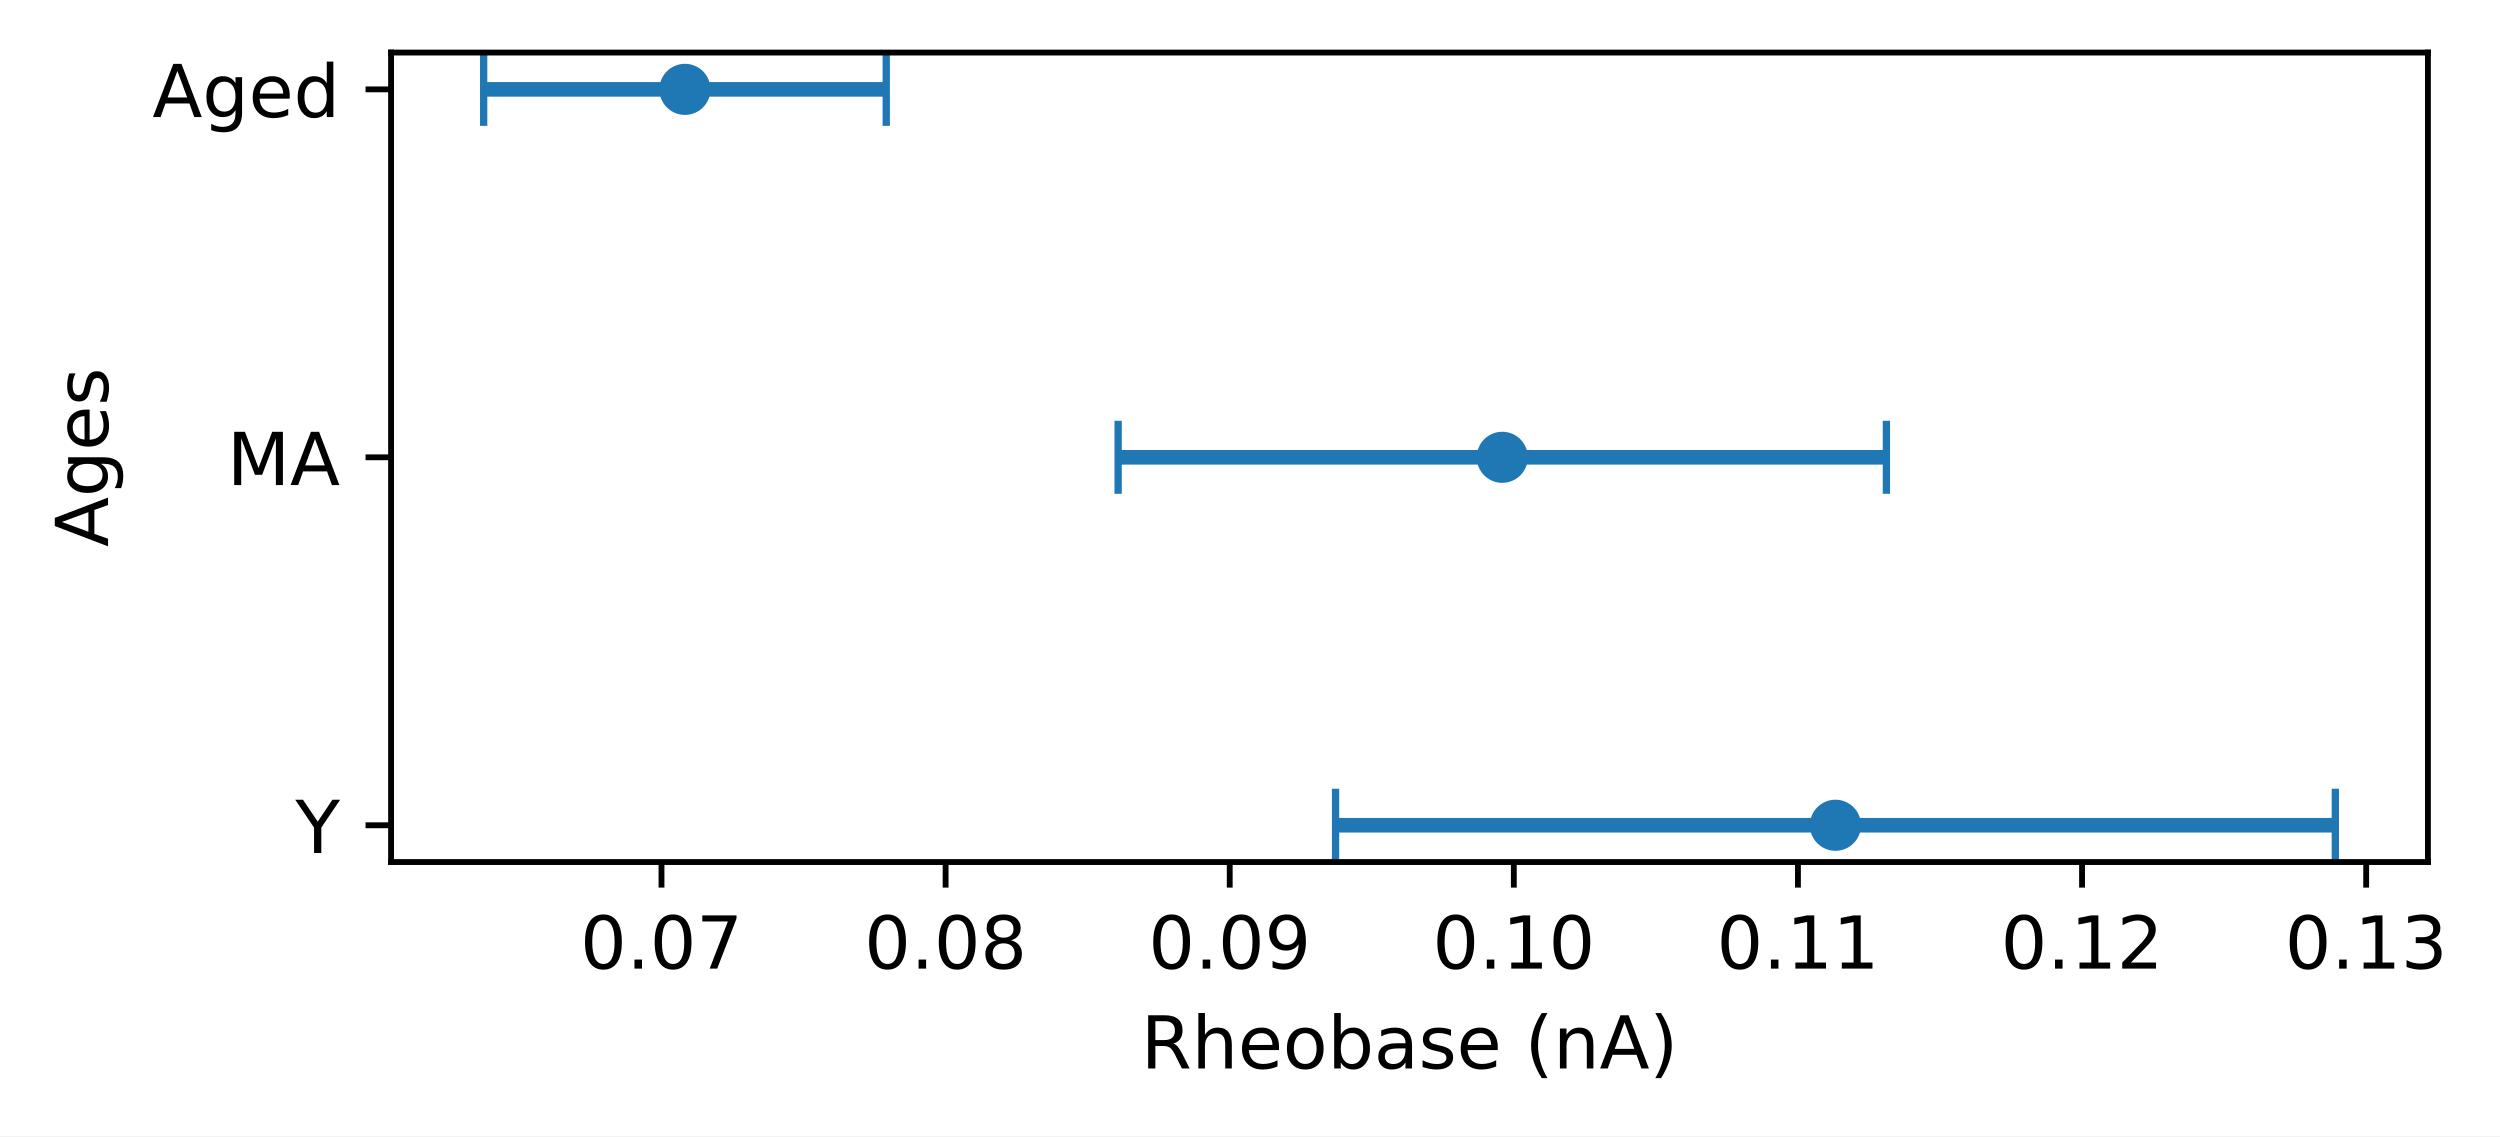
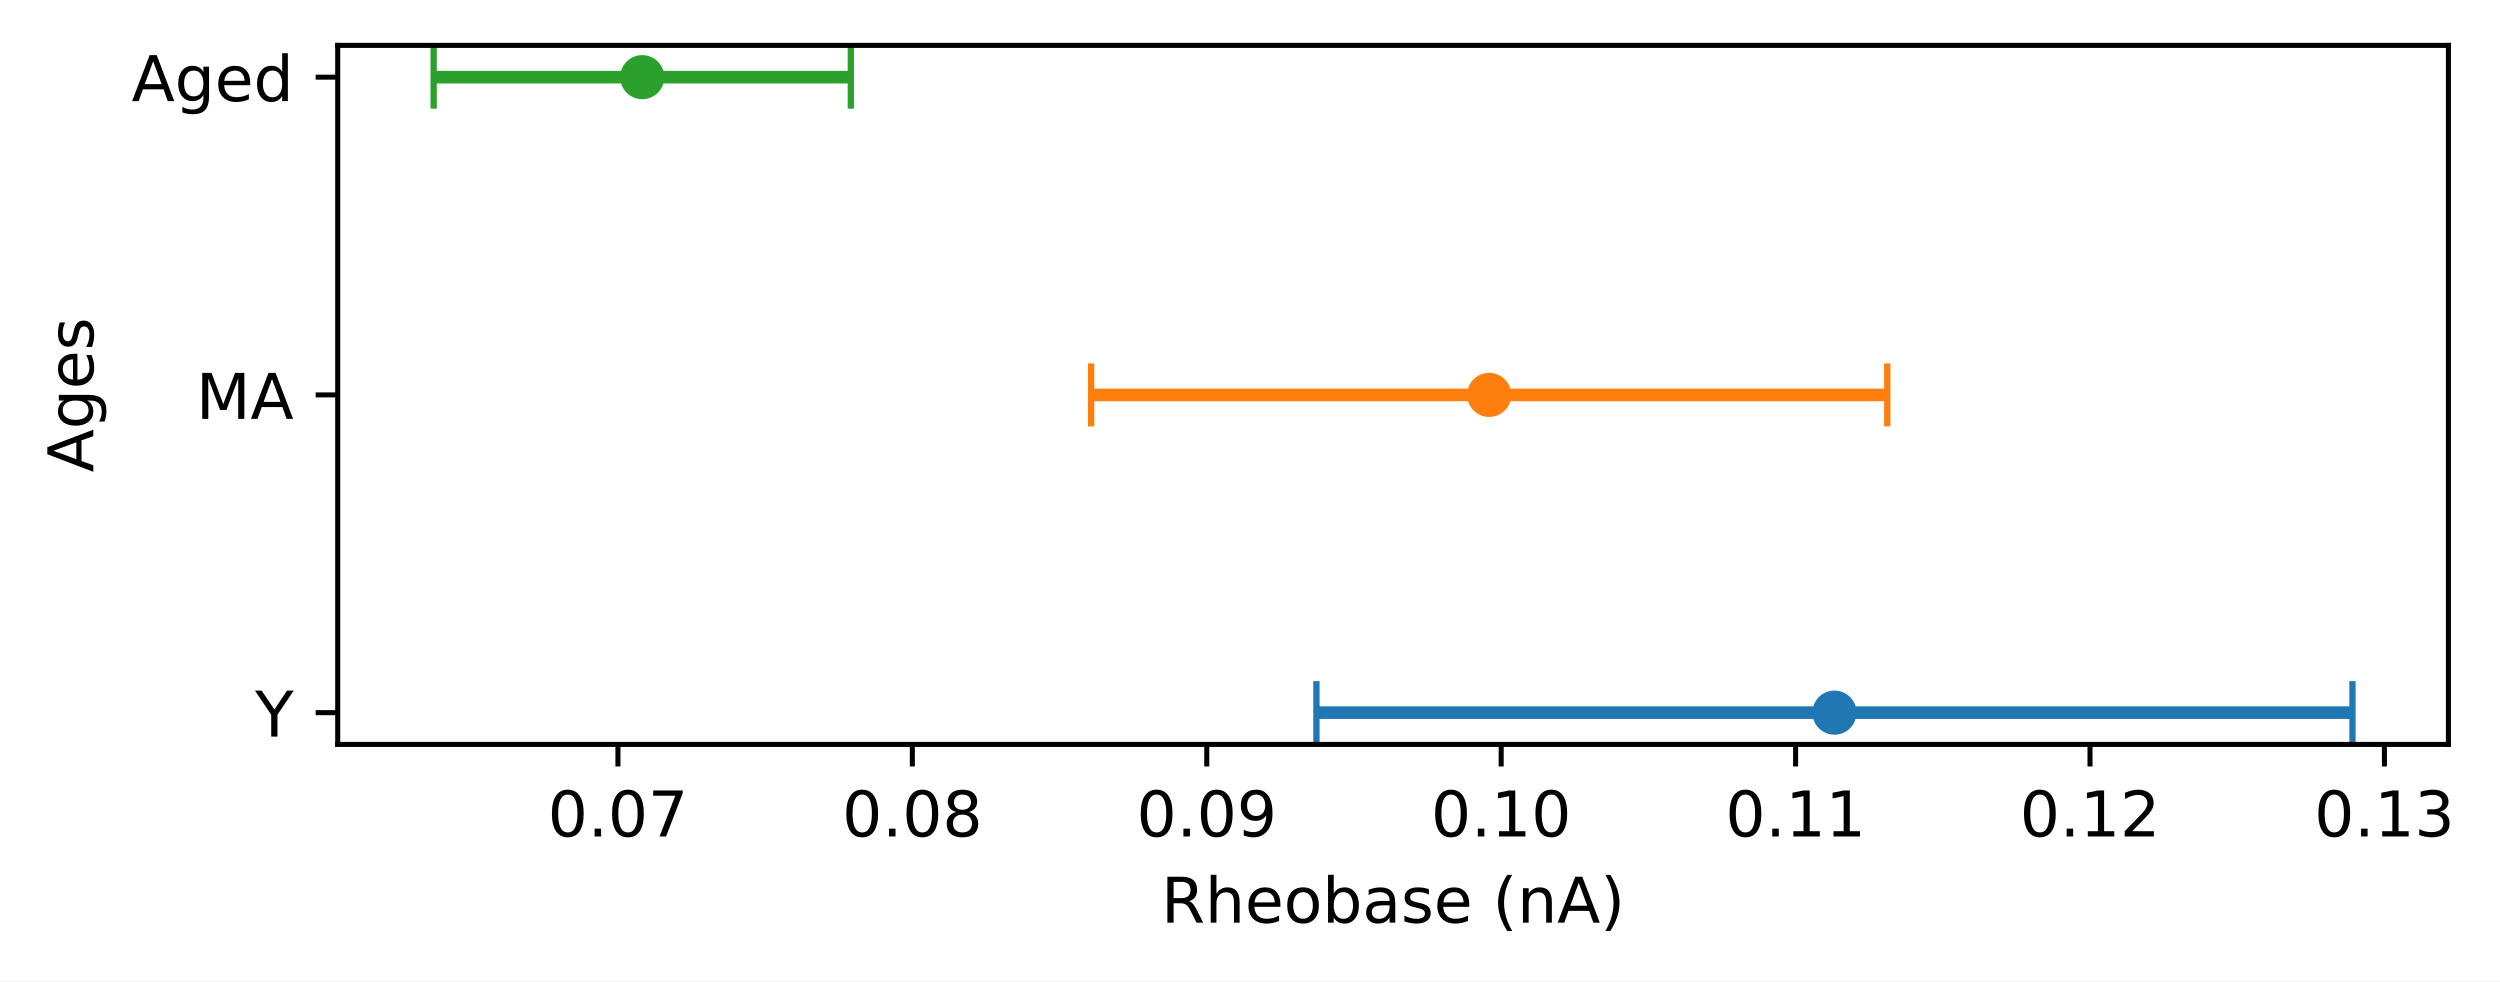
- <svg xmlns="http://www.w3.org/2000/svg" xmlns:xlink="http://www.w3.org/1999/xlink" width="342.442pt" height="155.636pt" viewBox="0 0 342.442 155.636" version="1.1">
+ <svg xmlns="http://www.w3.org/2000/svg" xmlns:xlink="http://www.w3.org/1999/xlink" width="396.551pt" height="155.636pt" viewBox="0 0 396.551 155.636" version="1.1">
  <defs>
    <style type="text/css">*{stroke-linejoin: round; stroke-linecap: butt}</style>
  </defs>
  <g id="figure_1">
    <g id="patch_1">
-       <path d="M 0 155.636  L 342.442 155.636  L 342.442 0  L 0 0  z " style="fill: #ffffff" />
+       <path d="M -0 155.636  L 396.551 155.636  L 396.551 0  L -0 0  z " style="fill: #ffffff" />
    </g>
    <g id="axes_1">
      <g id="patch_2">
-         <path d="M 53.569 118.08  L 332.569 118.08  L 332.569 7.2  L 53.569 7.2  z " style="fill: #ffffff" />
+         <path d="M 53.569 118.08  L 388.369 118.08  L 388.369 7.2  L 53.569 7.2  z " style="fill: #ffffff" />
      </g>
      <g id="matplotlib.axis_1">
        <g id="xtick_1">
          <g id="line2d_1">
            <defs>
-               <path id="m58e87db377" d="M 0 0  L 0 3.5  " style="stroke: #000000; stroke-width: 0.8" />
+               <path id="mf8d09d00fb" d="M 0 0  L 0 3.5  " style="stroke: #000000; stroke-width: 0.8" />
            </defs>
            <g>
-               <use xlink:href="#m58e87db377" x="90.609" y="118.08" style="stroke: #000000; stroke-width: 0.8" />
+               <use xlink:href="#mf8d09d00fb" x="98.017" y="118.08" style="stroke: #000000; stroke-width: 0.8" />
            </g>
          </g>
          <g id="text_1">
-             <g transform="translate(79.47626 132.6784) scale(0.1 -0.1)">
+             <g transform="translate(86.88433 132.6784) scale(0.1 -0.1)">
              <defs>
                <path id="DejaVuSans-30" d="M 2034 4250  Q 1547 4250 1301 3770  Q 1056 3291 1056 2328  Q 1056 1369 1301 889  Q 1547 409 2034 409  Q 2525 409 2770 889  Q 3016 1369 3016 2328  Q 3016 3291 2770 3770  Q 2525 4250 2034 4250  z M 2034 4750  Q 2819 4750 3233 4129  Q 3647 3509 3647 2328  Q 3647 1150 3233 529  Q 2819 -91 2034 -91  Q 1250 -91 836 529  Q 422 1150 422 2328  Q 422 3509 836 4129  Q 1250 4750 2034 4750  z " transform="scale(0.015625)" />
                <path id="DejaVuSans-2e" d="M 684 794  L 1344 794  L 1344 0  L 684 0  L 684 794  z " transform="scale(0.015625)" />
                <path id="DejaVuSans-37" d="M 525 4666  L 3525 4666  L 3525 4397  L 1831 0  L 1172 0  L 2766 4134  L 525 4134  L 525 4666  z " transform="scale(0.015625)" />
              </defs>
              <use xlink:href="#DejaVuSans-30" />
              <use xlink:href="#DejaVuSans-2e" x="63.623" />
              <use xlink:href="#DejaVuSans-30" x="95.41" />
              <use xlink:href="#DejaVuSans-37" x="159.033" />
            </g>
          </g>
        </g>
        <g id="xtick_2">
          <g id="line2d_2">
            <g>
-               <use xlink:href="#m58e87db377" x="129.526" y="118.08" style="stroke: #000000; stroke-width: 0.8" />
+               <use xlink:href="#mf8d09d00fb" x="144.717" y="118.08" style="stroke: #000000; stroke-width: 0.8" />
            </g>
          </g>
          <g id="text_2">
-             <g transform="translate(118.393 132.6784) scale(0.1 -0.1)">
+             <g transform="translate(133.5844 132.6784) scale(0.1 -0.1)">
              <defs>
                <path id="DejaVuSans-38" d="M 2034 2216  Q 1584 2216 1326 1975  Q 1069 1734 1069 1313  Q 1069 891 1326 650  Q 1584 409 2034 409  Q 2484 409 2743 651  Q 3003 894 3003 1313  Q 3003 1734 2745 1975  Q 2488 2216 2034 2216  z M 1403 2484  Q 997 2584 770 2862  Q 544 3141 544 3541  Q 544 4100 942 4425  Q 1341 4750 2034 4750  Q 2731 4750 3128 4425  Q 3525 4100 3525 3541  Q 3525 3141 3298 2862  Q 3072 2584 2669 2484  Q 3125 2378 3379 2068  Q 3634 1759 3634 1313  Q 3634 634 3220 271  Q 2806 -91 2034 -91  Q 1263 -91 848 271  Q 434 634 434 1313  Q 434 1759 690 2068  Q 947 2378 1403 2484  z M 1172 3481  Q 1172 3119 1398 2916  Q 1625 2713 2034 2713  Q 2441 2713 2670 2916  Q 2900 3119 2900 3481  Q 2900 3844 2670 4047  Q 2441 4250 2034 4250  Q 1625 4250 1398 4047  Q 1172 3844 1172 3481  z " transform="scale(0.015625)" />
              </defs>
              <use xlink:href="#DejaVuSans-30" />
              <use xlink:href="#DejaVuSans-2e" x="63.623" />
              <use xlink:href="#DejaVuSans-30" x="95.41" />
              <use xlink:href="#DejaVuSans-38" x="159.033" />
            </g>
          </g>
        </g>
        <g id="xtick_3">
          <g id="line2d_3">
            <g>
-               <use xlink:href="#m58e87db377" x="168.443" y="118.08" style="stroke: #000000; stroke-width: 0.8" />
+               <use xlink:href="#mf8d09d00fb" x="191.417" y="118.08" style="stroke: #000000; stroke-width: 0.8" />
            </g>
          </g>
          <g id="text_3">
-             <g transform="translate(157.3098 132.6784) scale(0.1 -0.1)">
+             <g transform="translate(180.2845 132.6784) scale(0.1 -0.1)">
              <defs>
                <path id="DejaVuSans-39" d="M 703 97  L 703 672  Q 941 559 1184 500  Q 1428 441 1663 441  Q 2288 441 2617 861  Q 2947 1281 2994 2138  Q 2813 1869 2534 1725  Q 2256 1581 1919 1581  Q 1219 1581 811 2004  Q 403 2428 403 3163  Q 403 3881 828 4315  Q 1253 4750 1959 4750  Q 2769 4750 3195 4129  Q 3622 3509 3622 2328  Q 3622 1225 3098 567  Q 2575 -91 1691 -91  Q 1453 -91 1209 -44  Q 966 3 703 97  z M 1959 2075  Q 2384 2075 2632 2365  Q 2881 2656 2881 3163  Q 2881 3666 2632 3958  Q 2384 4250 1959 4250  Q 1534 4250 1286 3958  Q 1038 3666 1038 3163  Q 1038 2656 1286 2365  Q 1534 2075 1959 2075  z " transform="scale(0.015625)" />
              </defs>
              <use xlink:href="#DejaVuSans-30" />
              <use xlink:href="#DejaVuSans-2e" x="63.623" />
              <use xlink:href="#DejaVuSans-30" x="95.41" />
              <use xlink:href="#DejaVuSans-39" x="159.033" />
            </g>
          </g>
        </g>
        <g id="xtick_4">
          <g id="line2d_4">
            <g>
-               <use xlink:href="#m58e87db377" x="207.359" y="118.08" style="stroke: #000000; stroke-width: 0.8" />
+               <use xlink:href="#mf8d09d00fb" x="238.117" y="118.08" style="stroke: #000000; stroke-width: 0.8" />
            </g>
          </g>
          <g id="text_4">
-             <g transform="translate(196.2265 132.6784) scale(0.1 -0.1)">
+             <g transform="translate(226.9846 132.6784) scale(0.1 -0.1)">
              <defs>
                <path id="DejaVuSans-31" d="M 794 531  L 1825 531  L 1825 4091  L 703 3866  L 703 4441  L 1819 4666  L 2450 4666  L 2450 531  L 3481 531  L 3481 0  L 794 0  L 794 531  z " transform="scale(0.015625)" />
              </defs>
              <use xlink:href="#DejaVuSans-30" />
              <use xlink:href="#DejaVuSans-2e" x="63.623" />
              <use xlink:href="#DejaVuSans-31" x="95.41" />
              <use xlink:href="#DejaVuSans-30" x="159.033" />
            </g>
          </g>
        </g>
        <g id="xtick_5">
          <g id="line2d_5">
            <g>
-               <use xlink:href="#m58e87db377" x="246.276" y="118.08" style="stroke: #000000; stroke-width: 0.8" />
+               <use xlink:href="#mf8d09d00fb" x="284.818" y="118.08" style="stroke: #000000; stroke-width: 0.8" />
            </g>
          </g>
          <g id="text_5">
-             <g transform="translate(235.1432 132.6784) scale(0.1 -0.1)">
+             <g transform="translate(273.6847 132.6784) scale(0.1 -0.1)">
              <use xlink:href="#DejaVuSans-30" />
              <use xlink:href="#DejaVuSans-2e" x="63.623" />
              <use xlink:href="#DejaVuSans-31" x="95.41" />
              <use xlink:href="#DejaVuSans-31" x="159.033" />
            </g>
          </g>
        </g>
        <g id="xtick_6">
          <g id="line2d_6">
            <g>
-               <use xlink:href="#m58e87db377" x="285.193" y="118.08" style="stroke: #000000; stroke-width: 0.8" />
+               <use xlink:href="#mf8d09d00fb" x="331.518" y="118.08" style="stroke: #000000; stroke-width: 0.8" />
            </g>
          </g>
          <g id="text_6">
-             <g transform="translate(274.06 132.6784) scale(0.1 -0.1)">
+             <g transform="translate(320.3848 132.6784) scale(0.1 -0.1)">
              <defs>
                <path id="DejaVuSans-32" d="M 1228 531  L 3431 531  L 3431 0  L 469 0  L 469 531  Q 828 903 1448 1529  Q 2069 2156 2228 2338  Q 2531 2678 2651 2914  Q 2772 3150 2772 3378  Q 2772 3750 2511 3984  Q 2250 4219 1831 4219  Q 1534 4219 1204 4116  Q 875 4013 500 3803  L 500 4441  Q 881 4594 1212 4672  Q 1544 4750 1819 4750  Q 2544 4750 2975 4387  Q 3406 4025 3406 3419  Q 3406 3131 3298 2873  Q 3191 2616 2906 2266  Q 2828 2175 2409 1742  Q 1991 1309 1228 531  z " transform="scale(0.015625)" />
              </defs>
              <use xlink:href="#DejaVuSans-30" />
              <use xlink:href="#DejaVuSans-2e" x="63.623" />
              <use xlink:href="#DejaVuSans-31" x="95.41" />
              <use xlink:href="#DejaVuSans-32" x="159.033" />
            </g>
          </g>
        </g>
        <g id="xtick_7">
          <g id="line2d_7">
            <g>
-               <use xlink:href="#m58e87db377" x="324.11" y="118.08" style="stroke: #000000; stroke-width: 0.8" />
+               <use xlink:href="#mf8d09d00fb" x="378.218" y="118.08" style="stroke: #000000; stroke-width: 0.8" />
            </g>
          </g>
          <g id="text_7">
-             <g transform="translate(312.9767 132.6784) scale(0.1 -0.1)">
+             <g transform="translate(367.0849 132.6784) scale(0.1 -0.1)">
              <defs>
                <path id="DejaVuSans-33" d="M 2597 2516  Q 3050 2419 3304 2112  Q 3559 1806 3559 1356  Q 3559 666 3084 287  Q 2609 -91 1734 -91  Q 1441 -91 1130 -33  Q 819 25 488 141  L 488 750  Q 750 597 1062 519  Q 1375 441 1716 441  Q 2309 441 2620 675  Q 2931 909 2931 1356  Q 2931 1769 2642 2001  Q 2353 2234 1838 2234  L 1294 2234  L 1294 2753  L 1863 2753  Q 2328 2753 2575 2939  Q 2822 3125 2822 3475  Q 2822 3834 2567 4026  Q 2313 4219 1838 4219  Q 1578 4219 1281 4162  Q 984 4106 628 3988  L 628 4550  Q 988 4650 1302 4700  Q 1616 4750 1894 4750  Q 2613 4750 3031 4423  Q 3450 4097 3450 3541  Q 3450 3153 3228 2886  Q 3006 2619 2597 2516  z " transform="scale(0.015625)" />
              </defs>
              <use xlink:href="#DejaVuSans-30" />
              <use xlink:href="#DejaVuSans-2e" x="63.623" />
              <use xlink:href="#DejaVuSans-31" x="95.41" />
              <use xlink:href="#DejaVuSans-33" x="159.033" />
            </g>
          </g>
        </g>
        <g id="text_8">
-           <g transform="translate(156.2906 146.3566) scale(0.1 -0.1)">
+           <g transform="translate(184.1906 146.3566) scale(0.1 -0.1)">
            <defs>
              <path id="DejaVuSans-52" d="M 2841 2188  Q 3044 2119 3236 1894  Q 3428 1669 3622 1275  L 4263 0  L 3584 0  L 2988 1197  Q 2756 1666 2539 1819  Q 2322 1972 1947 1972  L 1259 1972  L 1259 0  L 628 0  L 628 4666  L 2053 4666  Q 2853 4666 3247 4331  Q 3641 3997 3641 3322  Q 3641 2881 3436 2590  Q 3231 2300 2841 2188  z M 1259 4147  L 1259 2491  L 2053 2491  Q 2509 2491 2742 2702  Q 2975 2913 2975 3322  Q 2975 3731 2742 3939  Q 2509 4147 2053 4147  L 1259 4147  z " transform="scale(0.015625)" />
              <path id="DejaVuSans-68" d="M 3513 2113  L 3513 0  L 2938 0  L 2938 2094  Q 2938 2591 2744 2837  Q 2550 3084 2163 3084  Q 1697 3084 1428 2787  Q 1159 2491 1159 1978  L 1159 0  L 581 0  L 581 4863  L 1159 4863  L 1159 2956  Q 1366 3272 1645 3428  Q 1925 3584 2291 3584  Q 2894 3584 3203 3211  Q 3513 2838 3513 2113  z " transform="scale(0.015625)" />
              <path id="DejaVuSans-65" d="M 3597 1894  L 3597 1613  L 953 1613  Q 991 1019 1311 708  Q 1631 397 2203 397  Q 2534 397 2845 478  Q 3156 559 3463 722  L 3463 178  Q 3153 47 2828 -22  Q 2503 -91 2169 -91  Q 1331 -91 842 396  Q 353 884 353 1716  Q 353 2575 817 3079  Q 1281 3584 2069 3584  Q 2775 3584 3186 3129  Q 3597 2675 3597 1894  z M 3022 2063  Q 3016 2534 2758 2815  Q 2500 3097 2075 3097  Q 1594 3097 1305 2825  Q 1016 2553 972 2059  L 3022 2063  z " transform="scale(0.015625)" />
              <path id="DejaVuSans-6f" d="M 1959 3097  Q 1497 3097 1228 2736  Q 959 2375 959 1747  Q 959 1119 1226 758  Q 1494 397 1959 397  Q 2419 397 2687 759  Q 2956 1122 2956 1747  Q 2956 2369 2687 2733  Q 2419 3097 1959 3097  z M 1959 3584  Q 2709 3584 3137 3096  Q 3566 2609 3566 1747  Q 3566 888 3137 398  Q 2709 -91 1959 -91  Q 1206 -91 779 398  Q 353 888 353 1747  Q 353 2609 779 3096  Q 1206 3584 1959 3584  z " transform="scale(0.015625)" />
              <path id="DejaVuSans-62" d="M 3116 1747  Q 3116 2381 2855 2742  Q 2594 3103 2138 3103  Q 1681 3103 1420 2742  Q 1159 2381 1159 1747  Q 1159 1113 1420 752  Q 1681 391 2138 391  Q 2594 391 2855 752  Q 3116 1113 3116 1747  z M 1159 2969  Q 1341 3281 1617 3432  Q 1894 3584 2278 3584  Q 2916 3584 3314 3078  Q 3713 2572 3713 1747  Q 3713 922 3314 415  Q 2916 -91 2278 -91  Q 1894 -91 1617 61  Q 1341 213 1159 525  L 1159 0  L 581 0  L 581 4863  L 1159 4863  L 1159 2969  z " transform="scale(0.015625)" />
              <path id="DejaVuSans-61" d="M 2194 1759  Q 1497 1759 1228 1600  Q 959 1441 959 1056  Q 959 750 1161 570  Q 1363 391 1709 391  Q 2188 391 2477 730  Q 2766 1069 2766 1631  L 2766 1759  L 2194 1759  z M 3341 1997  L 3341 0  L 2766 0  L 2766 531  Q 2569 213 2275 61  Q 1981 -91 1556 -91  Q 1019 -91 701 211  Q 384 513 384 1019  Q 384 1609 779 1909  Q 1175 2209 1959 2209  L 2766 2209  L 2766 2266  Q 2766 2663 2505 2880  Q 2244 3097 1772 3097  Q 1472 3097 1187 3025  Q 903 2953 641 2809  L 641 3341  Q 956 3463 1253 3523  Q 1550 3584 1831 3584  Q 2591 3584 2966 3190  Q 3341 2797 3341 1997  z " transform="scale(0.015625)" />
              <path id="DejaVuSans-73" d="M 2834 3397  L 2834 2853  Q 2591 2978 2328 3040  Q 2066 3103 1784 3103  Q 1356 3103 1142 2972  Q 928 2841 928 2578  Q 928 2378 1081 2264  Q 1234 2150 1697 2047  L 1894 2003  Q 2506 1872 2764 1633  Q 3022 1394 3022 966  Q 3022 478 2636 193  Q 2250 -91 1575 -91  Q 1294 -91 989 -36  Q 684 19 347 128  L 347 722  Q 666 556 975 473  Q 1284 391 1588 391  Q 1994 391 2212 530  Q 2431 669 2431 922  Q 2431 1156 2273 1281  Q 2116 1406 1581 1522  L 1381 1569  Q 847 1681 609 1914  Q 372 2147 372 2553  Q 372 3047 722 3315  Q 1072 3584 1716 3584  Q 2034 3584 2315 3537  Q 2597 3491 2834 3397  z " transform="scale(0.015625)" />
              <path id="DejaVuSans-20" transform="scale(0.015625)" />
              <path id="DejaVuSans-28" d="M 1984 4856  Q 1566 4138 1362 3434  Q 1159 2731 1159 2009  Q 1159 1288 1364 580  Q 1569 -128 1984 -844  L 1484 -844  Q 1016 -109 783 600  Q 550 1309 550 2009  Q 550 2706 781 3412  Q 1013 4119 1484 4856  L 1984 4856  z " transform="scale(0.015625)" />
              <path id="DejaVuSans-6e" d="M 3513 2113  L 3513 0  L 2938 0  L 2938 2094  Q 2938 2591 2744 2837  Q 2550 3084 2163 3084  Q 1697 3084 1428 2787  Q 1159 2491 1159 1978  L 1159 0  L 581 0  L 581 3500  L 1159 3500  L 1159 2956  Q 1366 3272 1645 3428  Q 1925 3584 2291 3584  Q 2894 3584 3203 3211  Q 3513 2838 3513 2113  z " transform="scale(0.015625)" />
              <path id="DejaVuSans-41" d="M 2188 4044  L 1331 1722  L 3047 1722  L 2188 4044  z M 1831 4666  L 2547 4666  L 4325 0  L 3669 0  L 3244 1197  L 1141 1197  L 716 0  L 50 0  L 1831 4666  z " transform="scale(0.015625)" />
              <path id="DejaVuSans-29" d="M 513 4856  L 1013 4856  Q 1481 4119 1714 3412  Q 1947 2706 1947 2009  Q 1947 1309 1714 600  Q 1481 -109 1013 -844  L 513 -844  Q 928 -128 1133 580  Q 1338 1288 1338 2009  Q 1338 2731 1133 3434  Q 928 4138 513 4856  z " transform="scale(0.015625)" />
            </defs>
            <use xlink:href="#DejaVuSans-52" />
            <use xlink:href="#DejaVuSans-68" x="69.482" />
            <use xlink:href="#DejaVuSans-65" x="132.861" />
            <use xlink:href="#DejaVuSans-6f" x="194.385" />
            <use xlink:href="#DejaVuSans-62" x="255.566" />
            <use xlink:href="#DejaVuSans-61" x="319.043" />
            <use xlink:href="#DejaVuSans-73" x="380.322" />
            <use xlink:href="#DejaVuSans-65" x="432.422" />
            <use xlink:href="#DejaVuSans-20" x="493.945" />
            <use xlink:href="#DejaVuSans-28" x="525.732" />
            <use xlink:href="#DejaVuSans-6e" x="564.746" />
            <use xlink:href="#DejaVuSans-41" x="628.125" />
            <use xlink:href="#DejaVuSans-29" x="696.533" />
          </g>
        </g>
      </g>
      <g id="matplotlib.axis_2">
        <g id="ytick_1">
          <g id="line2d_8">
            <defs>
-               <path id="m3070348bb6" d="M 0 0  L -3.5 0  " style="stroke: #000000; stroke-width: 0.8" />
+               <path id="mccab264c67" d="M 0 0  L -3.5 0  " style="stroke: #000000; stroke-width: 0.8" />
            </defs>
            <g>
-               <use xlink:href="#m3070348bb6" x="53.569" y="113.04" style="stroke: #000000; stroke-width: 0.8" />
+               <use xlink:href="#mccab264c67" x="53.569" y="113.04" style="stroke: #000000; stroke-width: 0.8" />
            </g>
          </g>
          <g id="text_9">
            <g transform="translate(40.46094 116.8392) scale(0.1 -0.1)">
              <defs>
                <path id="DejaVuSans-59" d="M -13 4666  L 666 4666  L 1959 2747  L 3244 4666  L 3922 4666  L 2272 2222  L 2272 0  L 1638 0  L 1638 2222  L -13 4666  z " transform="scale(0.015625)" />
              </defs>
              <use xlink:href="#DejaVuSans-59" />
            </g>
          </g>
        </g>
        <g id="ytick_2">
          <g id="line2d_9">
            <g>
-               <use xlink:href="#m3070348bb6" x="53.569" y="62.64" style="stroke: #000000; stroke-width: 0.8" />
+               <use xlink:href="#mccab264c67" x="53.569" y="62.64" style="stroke: #000000; stroke-width: 0.8" />
            </g>
          </g>
          <g id="text_10">
            <g transform="translate(31.1 66.43922) scale(0.1 -0.1)">
              <defs>
                <path id="DejaVuSans-4d" d="M 628 4666  L 1569 4666  L 2759 1491  L 3956 4666  L 4897 4666  L 4897 0  L 4281 0  L 4281 4097  L 3078 897  L 2444 897  L 1241 4097  L 1241 0  L 628 0  L 628 4666  z " transform="scale(0.015625)" />
              </defs>
              <use xlink:href="#DejaVuSans-4d" />
              <use xlink:href="#DejaVuSans-41" x="86.279" />
            </g>
          </g>
        </g>
        <g id="ytick_3">
          <g id="line2d_10">
            <g>
-               <use xlink:href="#m3070348bb6" x="53.569" y="12.24" style="stroke: #000000; stroke-width: 0.8" />
+               <use xlink:href="#mccab264c67" x="53.569" y="12.24" style="stroke: #000000; stroke-width: 0.8" />
            </g>
          </g>
          <g id="text_11">
            <g transform="translate(20.87813 16.03922) scale(0.1 -0.1)">
              <defs>
                <path id="DejaVuSans-67" d="M 2906 1791  Q 2906 2416 2648 2759  Q 2391 3103 1925 3103  Q 1463 3103 1205 2759  Q 947 2416 947 1791  Q 947 1169 1205 825  Q 1463 481 1925 481  Q 2391 481 2648 825  Q 2906 1169 2906 1791  z M 3481 434  Q 3481 -459 3084 -895  Q 2688 -1331 1869 -1331  Q 1566 -1331 1297 -1286  Q 1028 -1241 775 -1147  L 775 -588  Q 1028 -725 1275 -790  Q 1522 -856 1778 -856  Q 2344 -856 2625 -561  Q 2906 -266 2906 331  L 2906 616  Q 2728 306 2450 153  Q 2172 0 1784 0  Q 1141 0 747 490  Q 353 981 353 1791  Q 353 2603 747 3093  Q 1141 3584 1784 3584  Q 2172 3584 2450 3431  Q 2728 3278 2906 2969  L 2906 3500  L 3481 3500  L 3481 434  z " transform="scale(0.015625)" />
                <path id="DejaVuSans-64" d="M 2906 2969  L 2906 4863  L 3481 4863  L 3481 0  L 2906 0  L 2906 525  Q 2725 213 2448 61  Q 2172 -91 1784 -91  Q 1150 -91 751 415  Q 353 922 353 1747  Q 353 2572 751 3078  Q 1150 3584 1784 3584  Q 2172 3584 2448 3432  Q 2725 3281 2906 2969  z M 947 1747  Q 947 1113 1208 752  Q 1469 391 1925 391  Q 2381 391 2643 752  Q 2906 1113 2906 1747  Q 2906 2381 2643 2742  Q 2381 3103 1925 3103  Q 1469 3103 1208 2742  Q 947 2381 947 1747  z " transform="scale(0.015625)" />
              </defs>
              <use xlink:href="#DejaVuSans-41" />
              <use xlink:href="#DejaVuSans-67" x="68.408" />
              <use xlink:href="#DejaVuSans-65" x="131.885" />
              <use xlink:href="#DejaVuSans-64" x="193.408" />
            </g>
          </g>
        </g>
        <g id="text_12">
          <g transform="translate(14.79844 74.91578) rotate(-90) scale(0.1 -0.1)">
            <use xlink:href="#DejaVuSans-41" />
            <use xlink:href="#DejaVuSans-67" x="68.408" />
            <use xlink:href="#DejaVuSans-65" x="131.885" />
            <use xlink:href="#DejaVuSans-73" x="193.408" />
          </g>
        </g>
      </g>
      <g id="LineCollection_1">
-         <path d="M 182.939 113.04  L 319.887 113.04  " clip-path="url(#pe95ac22b79)" style="fill: none; stroke: #1f77b4; stroke-width: 2" />
-         <path d="M 153.159 62.64  L 258.394 62.64  " clip-path="url(#pe95ac22b79)" style="fill: none; stroke: #1f77b4; stroke-width: 2" />
-         <path d="M 66.251 12.24  L 121.394 12.24  " clip-path="url(#pe95ac22b79)" style="fill: none; stroke: #1f77b4; stroke-width: 2" />
+         <path d="M 208.813 113.04  L 373.151 113.04  " clip-path="url(#pc0917f3879)" style="fill: none; stroke: #1f77b4; stroke-width: 2" />
      </g>
      <g id="line2d_11">
        <defs>
-           <path id="mf86ba4cbc7" d="M 0 5  L 0 -5  " style="stroke: #1f77b4" />
-         </defs>
-         <g clip-path="url(#pe95ac22b79)">
-           <use xlink:href="#mf86ba4cbc7" x="182.939" y="113.04" style="fill: #1f77b4; stroke: #1f77b4" />
-           <use xlink:href="#mf86ba4cbc7" x="153.159" y="62.64" style="fill: #1f77b4; stroke: #1f77b4" />
-           <use xlink:href="#mf86ba4cbc7" x="66.251" y="12.24" style="fill: #1f77b4; stroke: #1f77b4" />
+           <path id="m50456d3e60" d="M 0 5  L 0 -5  " style="stroke: #1f77b4" />
+         </defs>
+         <g clip-path="url(#pc0917f3879)">
+           <use xlink:href="#m50456d3e60" x="208.813" y="113.04" style="fill: #1f77b4; stroke: #1f77b4" />
        </g>
      </g>
      <g id="line2d_12">
-         <g clip-path="url(#pe95ac22b79)">
-           <use xlink:href="#mf86ba4cbc7" x="319.887" y="113.04" style="fill: #1f77b4; stroke: #1f77b4" />
-           <use xlink:href="#mf86ba4cbc7" x="258.394" y="62.64" style="fill: #1f77b4; stroke: #1f77b4" />
-           <use xlink:href="#mf86ba4cbc7" x="121.394" y="12.24" style="fill: #1f77b4; stroke: #1f77b4" />
-         </g>
+         <g clip-path="url(#pc0917f3879)">
+           <use xlink:href="#m50456d3e60" x="373.151" y="113.04" style="fill: #1f77b4; stroke: #1f77b4" />
+         </g>
+       </g>
+       <g id="LineCollection_2">
+         <path d="M 173.077 62.64  L 299.359 62.64  " clip-path="url(#pc0917f3879)" style="fill: none; stroke: #ff7f0e; stroke-width: 2" />
      </g>
      <g id="line2d_13">
        <defs>
-           <path id="m155447d2cf" d="M 0 3  C 0.796 3 1.559 2.684 2.121 2.121  C 2.684 1.559 3 0.796 3 0  C 3 -0.796 2.684 -1.559 2.121 -2.121  C 1.559 -2.684 0.796 -3 0 -3  C -0.796 -3 -1.559 -2.684 -2.121 -2.121  C -2.684 -1.559 -3 -0.796 -3 0  C -3 0.796 -2.684 1.559 -2.121 2.121  C -1.559 2.684 -0.796 3 0 3  z " style="stroke: #1f77b4" />
-         </defs>
-         <g clip-path="url(#pe95ac22b79)">
-           <use xlink:href="#m155447d2cf" x="251.413" y="113.04" style="fill: #1f77b4; stroke: #1f77b4" />
-           <use xlink:href="#m155447d2cf" x="205.777" y="62.64" style="fill: #1f77b4; stroke: #1f77b4" />
-           <use xlink:href="#m155447d2cf" x="93.822" y="12.24" style="fill: #1f77b4; stroke: #1f77b4" />
+           <path id="mc654f1b46d" d="M 0 5  L 0 -5  " style="stroke: #ff7f0e" />
+         </defs>
+         <g clip-path="url(#pc0917f3879)">
+           <use xlink:href="#mc654f1b46d" x="173.077" y="62.64" style="fill: #ff7f0e; stroke: #ff7f0e" />
+         </g>
+       </g>
+       <g id="line2d_14">
+         <g clip-path="url(#pc0917f3879)">
+           <use xlink:href="#mc654f1b46d" x="299.359" y="62.64" style="fill: #ff7f0e; stroke: #ff7f0e" />
+         </g>
+       </g>
+       <g id="LineCollection_3">
+         <path d="M 68.787 12.24  L 134.96 12.24  " clip-path="url(#pc0917f3879)" style="fill: none; stroke: #2ca02c; stroke-width: 2" />
+       </g>
+       <g id="line2d_15">
+         <defs>
+           <path id="mc09f18d719" d="M 0 5  L 0 -5  " style="stroke: #2ca02c" />
+         </defs>
+         <g clip-path="url(#pc0917f3879)">
+           <use xlink:href="#mc09f18d719" x="68.787" y="12.24" style="fill: #2ca02c; stroke: #2ca02c" />
+         </g>
+       </g>
+       <g id="line2d_16">
+         <g clip-path="url(#pc0917f3879)">
+           <use xlink:href="#mc09f18d719" x="134.96" y="12.24" style="fill: #2ca02c; stroke: #2ca02c" />
+         </g>
+       </g>
+       <g id="line2d_17">
+         <defs>
+           <path id="maadac71a60" d="M 0 3  C 0.796 3 1.559 2.684 2.121 2.121  C 2.684 1.559 3 0.796 3 0  C 3 -0.796 2.684 -1.559 2.121 -2.121  C 1.559 -2.684 0.796 -3 0 -3  C -0.796 -3 -1.559 -2.684 -2.121 -2.121  C -2.684 -1.559 -3 -0.796 -3 0  C -3 0.796 -2.684 1.559 -2.121 2.121  C -1.559 2.684 -0.796 3 0 3  z " style="stroke: #1f77b4" />
+         </defs>
+         <g clip-path="url(#pc0917f3879)">
+           <use xlink:href="#maadac71a60" x="290.982" y="113.04" style="fill: #1f77b4; stroke: #1f77b4" />
+         </g>
+       </g>
+       <g id="line2d_18">
+         <defs>
+           <path id="m184f12d9d6" d="M 0 3  C 0.796 3 1.559 2.684 2.121 2.121  C 2.684 1.559 3 0.796 3 0  C 3 -0.796 2.684 -1.559 2.121 -2.121  C 1.559 -2.684 0.796 -3 0 -3  C -0.796 -3 -1.559 -2.684 -2.121 -2.121  C -2.684 -1.559 -3 -0.796 -3 0  C -3 0.796 -2.684 1.559 -2.121 2.121  C -1.559 2.684 -0.796 3 0 3  z " style="stroke: #ff7f0e" />
+         </defs>
+         <g clip-path="url(#pc0917f3879)">
+           <use xlink:href="#m184f12d9d6" x="236.218" y="62.64" style="fill: #ff7f0e; stroke: #ff7f0e" />
+         </g>
+       </g>
+       <g id="line2d_19">
+         <defs>
+           <path id="mc11aea2c21" d="M 0 3  C 0.796 3 1.559 2.684 2.121 2.121  C 2.684 1.559 3 0.796 3 0  C 3 -0.796 2.684 -1.559 2.121 -2.121  C 1.559 -2.684 0.796 -3 0 -3  C -0.796 -3 -1.559 -2.684 -2.121 -2.121  C -2.684 -1.559 -3 -0.796 -3 0  C -3 0.796 -2.684 1.559 -2.121 2.121  C -1.559 2.684 -0.796 3 0 3  z " style="stroke: #2ca02c" />
+         </defs>
+         <g clip-path="url(#pc0917f3879)">
+           <use xlink:href="#mc11aea2c21" x="101.873" y="12.24" style="fill: #2ca02c; stroke: #2ca02c" />
        </g>
      </g>
      <g id="patch_3">
        <path d="M 53.569 118.08  L 53.569 7.2  " style="fill: none; stroke: #000000; stroke-width: 0.8; stroke-linejoin: miter; stroke-linecap: square" />
      </g>
      <g id="patch_4">
-         <path d="M 332.569 118.08  L 332.569 7.2  " style="fill: none; stroke: #000000; stroke-width: 0.8; stroke-linejoin: miter; stroke-linecap: square" />
+         <path d="M 388.369 118.08  L 388.369 7.2  " style="fill: none; stroke: #000000; stroke-width: 0.8; stroke-linejoin: miter; stroke-linecap: square" />
      </g>
      <g id="patch_5">
-         <path d="M 53.569 118.08  L 332.569 118.08  " style="fill: none; stroke: #000000; stroke-width: 0.8; stroke-linejoin: miter; stroke-linecap: square" />
+         <path d="M 53.569 118.08  L 388.369 118.08  " style="fill: none; stroke: #000000; stroke-width: 0.8; stroke-linejoin: miter; stroke-linecap: square" />
      </g>
      <g id="patch_6">
-         <path d="M 53.569 7.2  L 332.569 7.2  " style="fill: none; stroke: #000000; stroke-width: 0.8; stroke-linejoin: miter; stroke-linecap: square" />
+         <path d="M 53.569 7.2  L 388.369 7.2  " style="fill: none; stroke: #000000; stroke-width: 0.8; stroke-linejoin: miter; stroke-linecap: square" />
      </g>
    </g>
  </g>
  <defs>
-     <clipPath id="pe95ac22b79">
-       <rect x="53.569" y="7.2" width="279" height="110.88" />
+     <clipPath id="pc0917f3879">
+       <rect x="53.569" y="7.2" width="334.8" height="110.88" />
    </clipPath>
  </defs>
</svg>
